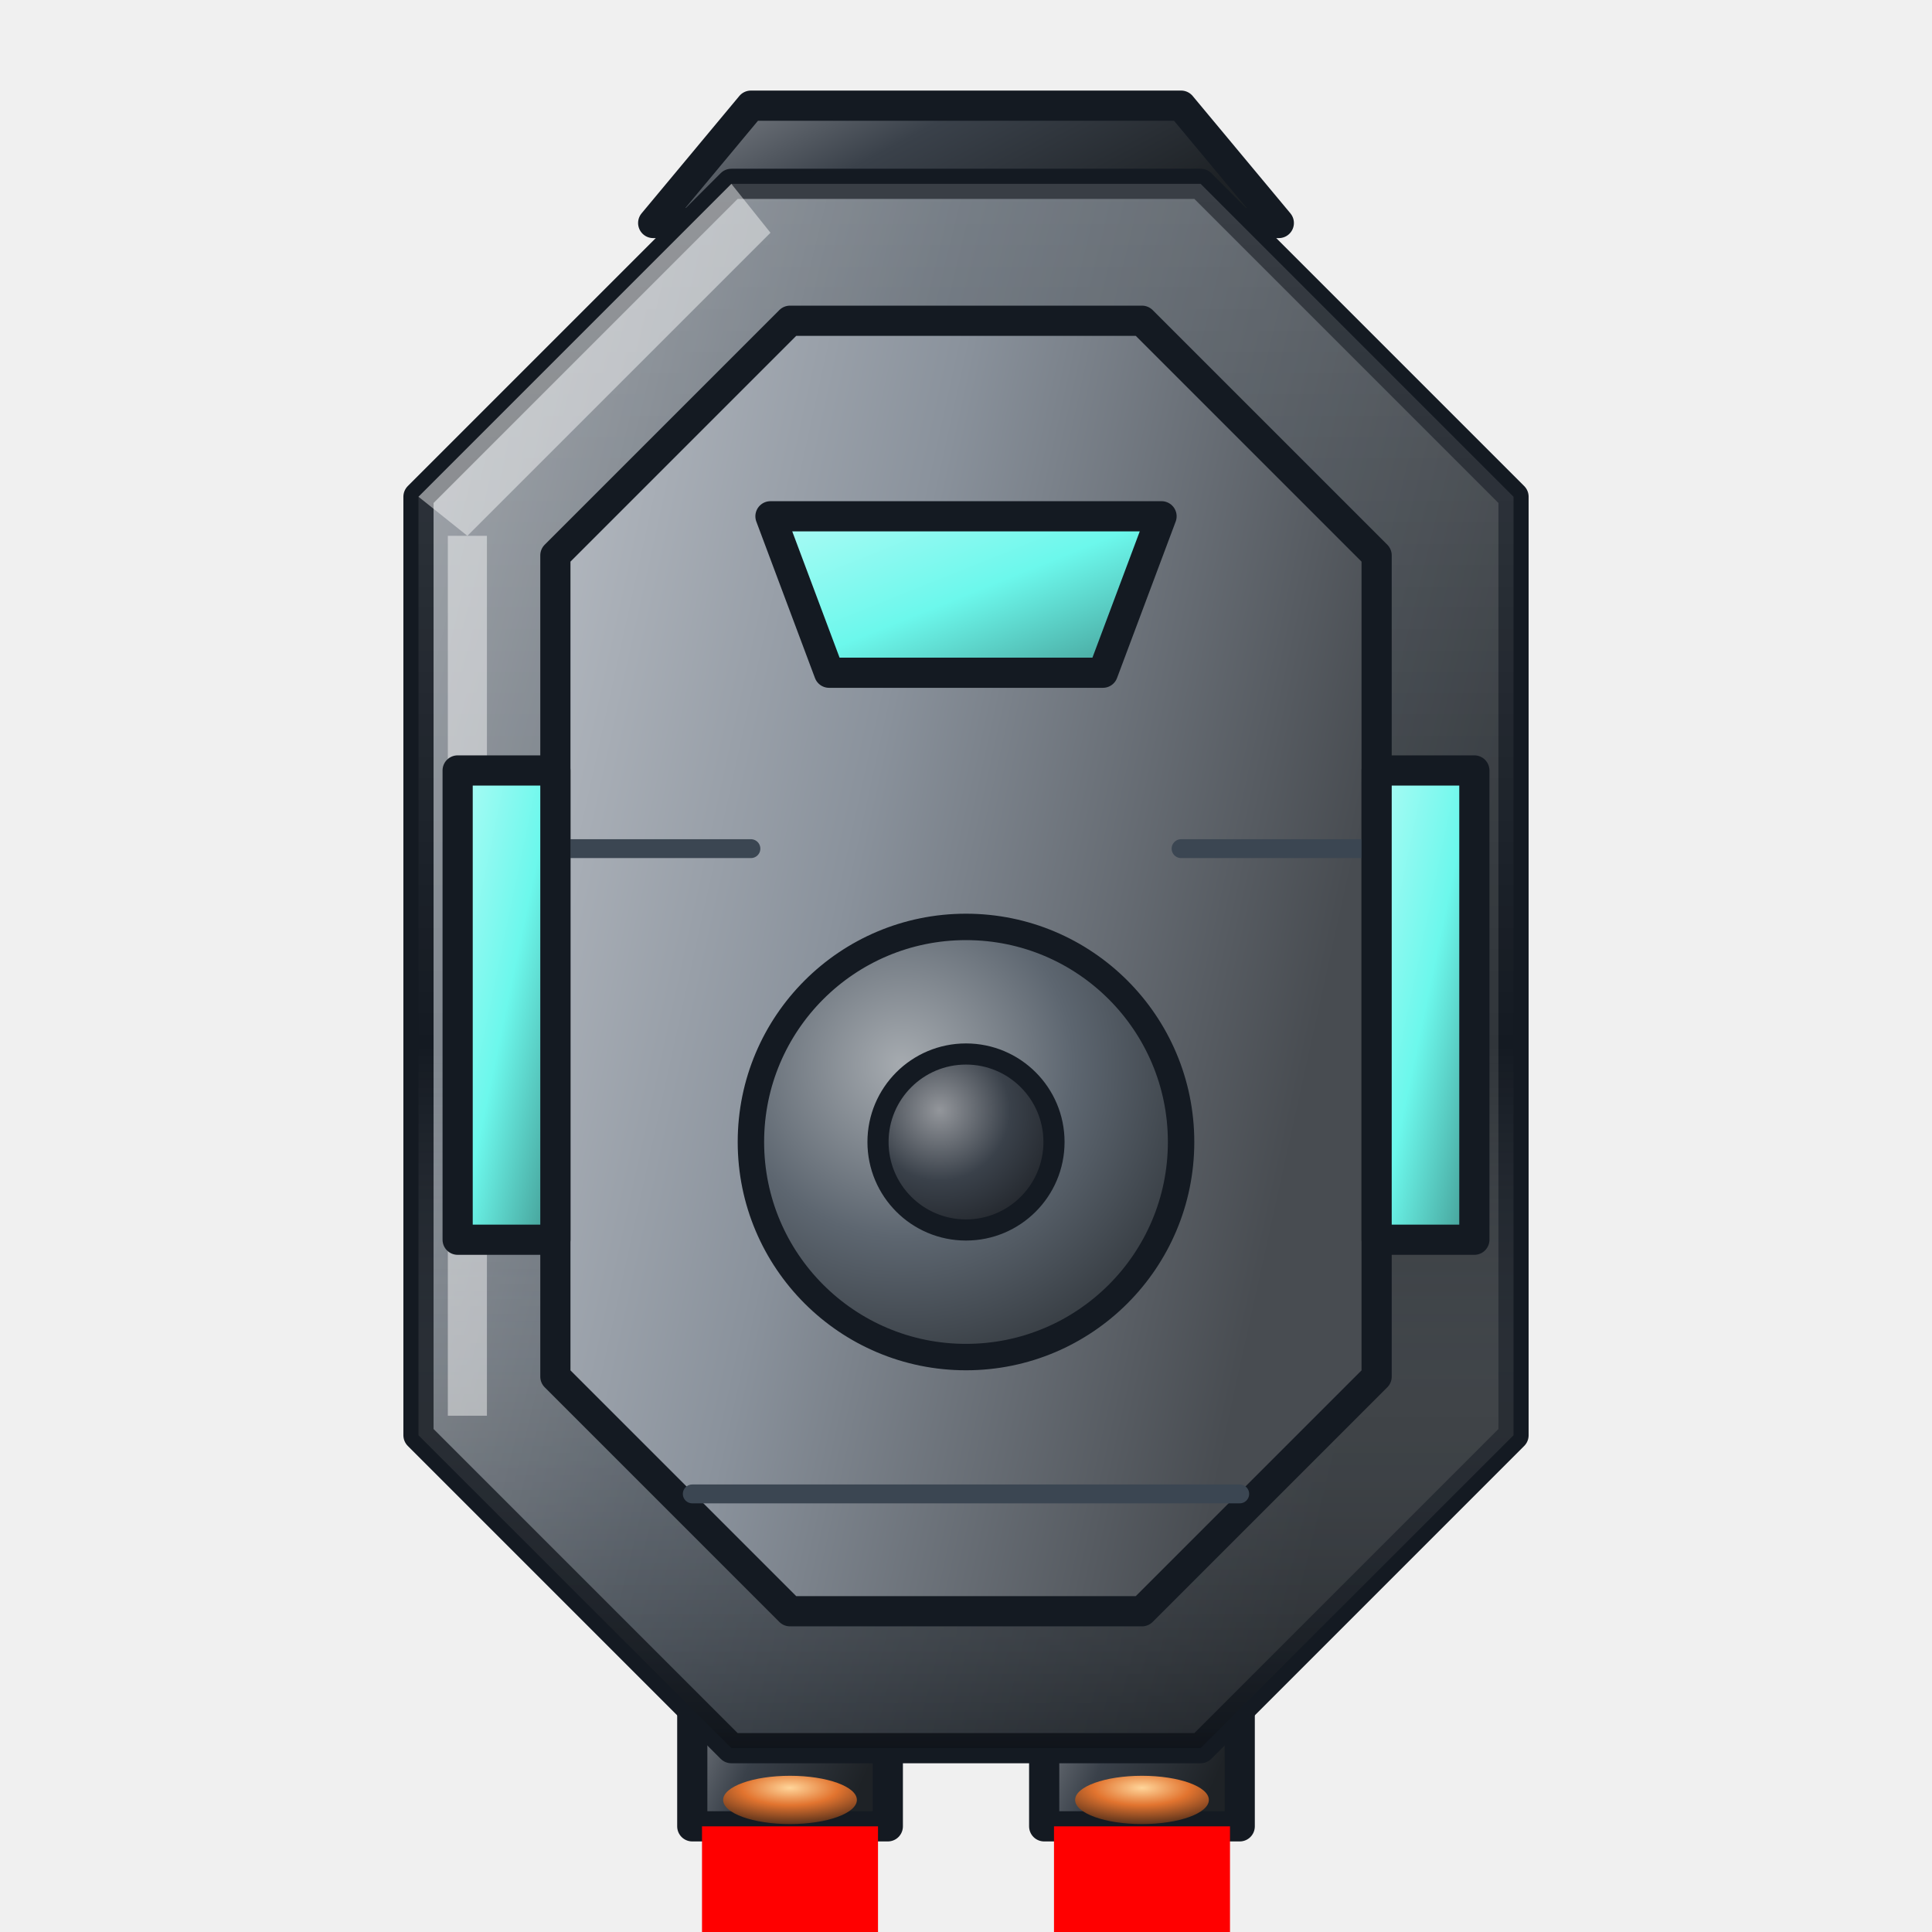
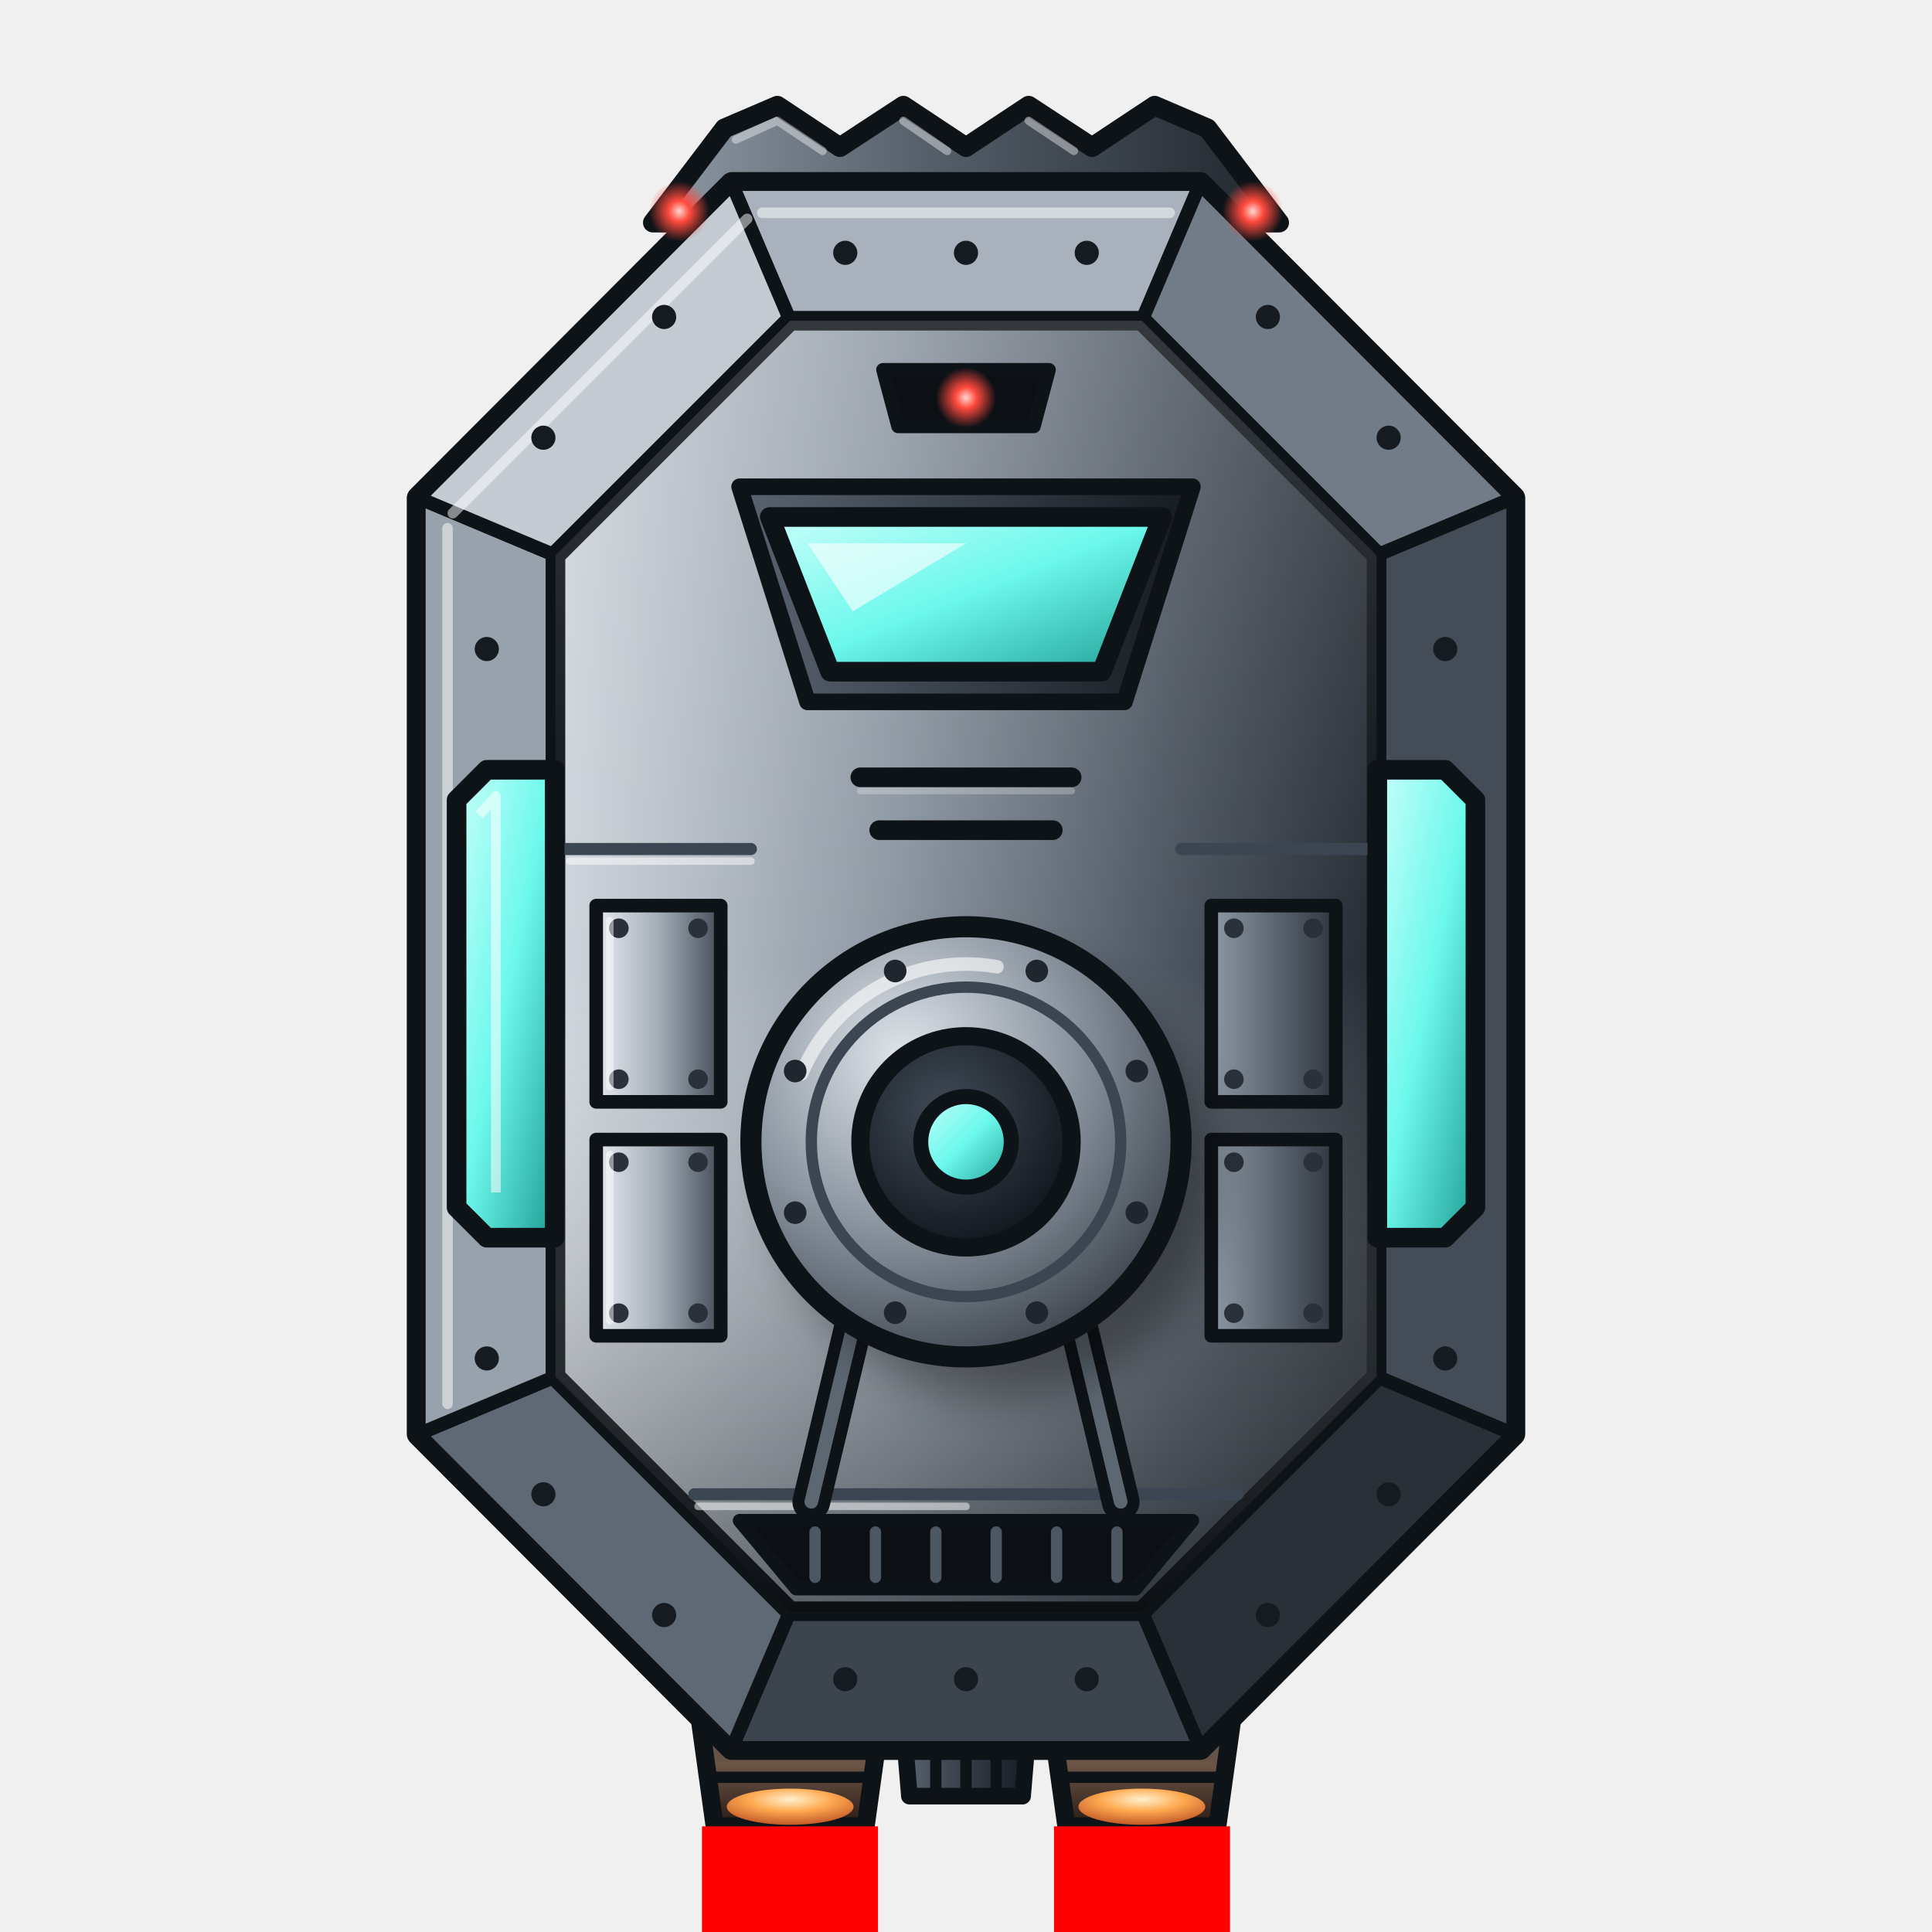
<svg xmlns="http://www.w3.org/2000/svg" viewBox="0 0 256 256">
  <defs>
-     <radialGradient id="glass" cx="0.35" cy="0.28" r="0.85">
-       <stop offset="0" stop-color="#8fd0f0" />
-       <stop offset="0.35" stop-color="#2f6a92" />
-       <stop offset="1" stop-color="#0b1824" />
-     </radialGradient>
-     <linearGradient id="shade" x1="0" y1="0" x2="0" y2="1">
+     <linearGradient id="body" x1="0" y1="0" x2="1" y2="0">
+       <stop offset="0" stop-color="#cfd5dc" />
+       <stop offset="0.4" stop-color="#8f99a4" />
+       <stop offset="0.75" stop-color="#4c5560" />
+       <stop offset="1" stop-color="#262c34" />
+     </linearGradient>
+     <linearGradient id="plate" x1="0" y1="0" x2="1" y2="0">
+       <stop offset="0" stop-color="#e6eaef" />
+       <stop offset="0.5" stop-color="#a3adb7" />
+       <stop offset="1" stop-color="#454e58" />
+     </linearGradient>
+     <linearGradient id="shadeV" x1="0" y1="0" x2="0" y2="1">
      <stop offset="0" stop-color="#ffffff" stop-opacity="0.16" />
-       <stop offset="0.55" stop-color="#ffffff" stop-opacity="0" />
-       <stop offset="1" stop-color="#05080c" stop-opacity="0.38" />
+       <stop offset="0.5" stop-color="#ffffff" stop-opacity="0" />
+       <stop offset="1" stop-color="#05080c" stop-opacity="0.45" />
    </linearGradient>
-     <radialGradient id="nozzle" cx="0.5" cy="0.25" r="0.9">
-       <stop offset="0" stop-color="#ffd59a" />
-       <stop offset="0.4" stop-color="#e2742f" />
+     <linearGradient id="dark" x1="0" y1="0" x2="1" y2="0">
+       <stop offset="0" stop-color="#5a6470" />
+       <stop offset="0.5" stop-color="#363e48" />
+       <stop offset="1" stop-color="#161b21" />
+     </linearGradient>
+     <linearGradient id="bell" x1="0" y1="0" x2="0" y2="1">
+       <stop offset="0" stop-color="#474e58" />
+       <stop offset="0.55" stop-color="#6a5445" />
      <stop offset="1" stop-color="#2a1a14" />
-     </radialGradient>
-     <linearGradient id="l3a414a" x1="0" y1="0" x2="1" y2="0.35">
-       <stop offset="0" stop-color="#85898f" />
-       <stop offset="0.45" stop-color="#3a414a" />
-       <stop offset="1" stop-color="#1e2226" />
    </linearGradient>
-     <linearGradient id="l5d6670" x1="0" y1="0" x2="1" y2="0.35">
-       <stop offset="0" stop-color="#9ba0a6" />
-       <stop offset="0.45" stop-color="#5d6670" />
-       <stop offset="1" stop-color="#30353a" />
-     </linearGradient>
-     <linearGradient id="l8a929c" x1="0" y1="0" x2="1" y2="0.35">
-       <stop offset="0" stop-color="#b6bbc2" />
-       <stop offset="0.45" stop-color="#8a929c" />
-       <stop offset="1" stop-color="#484c51" />
-     </linearGradient>
-     <radialGradient id="r5d6670" cx="0.35" cy="0.32" r="0.8">
-       <stop offset="0" stop-color="#a6abb0" />
-       <stop offset="0.5" stop-color="#5d6670" />
-       <stop offset="1" stop-color="#2e3338" />
-     </radialGradient>
-     <radialGradient id="r3a414a" cx="0.35" cy="0.32" r="0.8">
-       <stop offset="0" stop-color="#93969b" />
-       <stop offset="0.5" stop-color="#3a414a" />
-       <stop offset="1" stop-color="#1d2025" />
+     <radialGradient id="nozzle" cx="0.5" cy="0.3" r="0.8">
+       <stop offset="0" stop-color="#fff1cf" />
+       <stop offset="0.4" stop-color="#ffab52" />
+       <stop offset="1" stop-color="#b3431c" />
    </radialGradient>
    <linearGradient id="accent-fill" x1="0" y1="0" x2="1" y2="1">
-       <stop id="accent-light" offset="0" stop-color="#aefbf5" />
+       <stop id="accent-light" offset="0" stop-color="#c8fffa" />
      <stop id="accent-base" offset="0.5" stop-color="#6cf8ec" />
-       <stop id="accent-dark" offset="1" stop-color="#41958e" />
+       <stop id="accent-dark" offset="1" stop-color="#1f9c93" />
    </linearGradient>
+     <radialGradient id="lamp-red" cx="0.5" cy="0.5" r="0.5">
+       <stop offset="0" stop-color="#ffd6d0" />
+       <stop offset="0.35" stop-color="#ff4a3d" />
+       <stop offset="1" stop-color="#ff4a3d" stop-opacity="0" />
+     </radialGradient>
+     <filter id="soft" x="-30%" y="-30%" width="160%" height="160%">
+       <feGaussianBlur stdDeviation="3" />
+     </filter>
+     <linearGradient id="ram" x1="0" y1="0" x2="1" y2="0">
+       <stop offset="0" stop-color="#8f99a5" />
+       <stop offset="0.45" stop-color="#545e69" />
+       <stop offset="1" stop-color="#20262d" />
+     </linearGradient>
+     <linearGradient id="tile" x1="0" y1="0" x2="1" y2="0">
+       <stop offset="0" stop-color="#8f99a5" />
+       <stop offset="0.5" stop-color="#5d6772" />
+       <stop offset="1" stop-color="#2f363f" />
+     </linearGradient>
+     <radialGradient id="dome" cx="0.35" cy="0.3" r="0.8">
+       <stop offset="0" stop-color="#dfe4ea" />
+       <stop offset="0.5" stop-color="#8a949f" />
+       <stop offset="1" stop-color="#343b44" />
+     </radialGradient>
+     <radialGradient id="well" cx="0.4" cy="0.35" r="0.75">
+       <stop offset="0" stop-color="#414b57" />
+       <stop offset="1" stop-color="#0b1016" />
+     </radialGradient>
  </defs>
-   <g id="hull" stroke="#141a22" stroke-width="4" stroke-linejoin="round" stroke-linecap="round">
-     <path d="M99.5 14 L156.5 14 L169.45 29.55 L86.55 29.55 Z" fill="url(#l3a414a)" />
-     <rect x="91.73" y="221.27" width="25.91" height="20.73" fill="url(#l3a414a)" />
-     <rect x="138.36" y="221.27" width="25.91" height="20.73" fill="url(#l3a414a)" />
-     <path d="M96.91 24.36 L159.09 24.36 L200.55 65.82 L200.55 190.18 L159.09 231.64 L96.91 231.64 L55.45 190.18 L55.45 65.82 Z" fill="url(#l5d6670)" />
-     <path d="M96.91 24.36 L159.09 24.36 L200.55 65.82 L200.55 190.18 L159.09 231.64 L96.91 231.64 L55.45 190.18 L55.45 65.82 Z" fill="url(#shade)" stroke="none" />
-     <path d="M104.68 42.5 L151.32 42.5 L182.41 73.59 L182.41 182.41 L151.32 213.5 L104.68 213.5 L73.59 182.41 L73.59 73.59 Z" fill="url(#l8a929c)" />
-     <circle cx="128" cy="151.32" r="28.5" fill="url(#r5d6670)" stroke-width="3.5" />
-     <circle cx="128" cy="151.32" r="11.66" fill="url(#r3a414a)" stroke-width="2.8" />
-     <path d="M73.59 112.45 L99.5 112.45 M156.5 112.45 L182.41 112.45 M91.73 197.95 L164.27 197.95" fill="none" stroke="#3b4652" stroke-width="2.5" />
-     <path d="M55.45 65.82 L96.91 24.36 L102.09 30.84 L61.93 71 Z" fill="#ffffff" fill-opacity="0.45" stroke="none" />
-     <rect x="59.34" y="71" width="5.18" height="116.59" fill="#ffffff" fill-opacity="0.45" stroke="none" />
-     <ellipse cx="104.68" cy="238.5" rx="8.86" ry="3.2" fill="url(#nozzle)" stroke="none" />
-     <ellipse cx="151.32" cy="238.5" rx="8.86" ry="3.2" fill="url(#nozzle)" stroke="none" />
+   <g id="hull" stroke="#0e1318" stroke-width="3.2" stroke-linejoin="round" stroke-linecap="round">
+     <path d="M92.2 224 L117.2 224 L114.7 242 L94.7 242 Z" fill="url(#bell)" stroke-width="2.4" />
+     <path d="M163.8 224 L138.8 224 L141.3 242 L161.3 242 Z" fill="url(#bell)" stroke-width="2.4" />
+     <path d="M93.8 235.5 L115.6 235.5 M162.2 235.5 L140.4 235.5" fill="none" stroke-width="1.5" />
+     <ellipse cx="104.7" cy="239.4" rx="8.4" ry="2.4" fill="url(#nozzle)" stroke="none" />
+     <ellipse cx="151.3" cy="239.4" rx="8.4" ry="2.4" fill="url(#nozzle)" stroke="none" />
+     <path d="M119.5 226 L136.5 226 L135.5 238 L120.5 238 Z" fill="url(#dark)" stroke-width="2.2" />
+     <path d="M124 232.5 L124 237 M128 232.5 L128 237 M132 232.5 L132 237" fill="none" stroke-width="1.5" />
+     <path d="M86.5 29.5 L96 17 L103 14 L111.3 19.5 L119.7 14 L128 19.5 L136.3 14 L144.7 19.5 L153 14 L160 17 L169.5 29.5 Z" fill="url(#ram)" stroke-width="2.6" />
+     <path d="M97.5 18.5 L103 16 L109 20 M119.7 16 L125.5 20 M136.3 16 L142.3 20" fill="none" stroke="#ffffff" stroke-opacity="0.4" stroke-width="1.1" />
+     <path d="M97 24.4 L159 24.4 L200.5 66 L200.5 190 L159 231.6 L97 231.6 L55.5 190 L55.5 66 Z" fill="#4a535e" />
+     <path d="M97 24.4 L159 24.4 L151.3 42.5 L104.7 42.5 Z" fill="#a9b2bc" stroke-width="1.8" />
+     <path d="M159 24.4 L200.5 66 L182.4 73.6 L151.3 42.5 Z" fill="#727c88" stroke-width="1.8" />
+     <path d="M200.5 66 L200.5 190 L182.4 182.4 L182.4 73.6 Z" fill="#444d57" stroke-width="1.8" />
+     <path d="M200.5 190 L159 231.6 L151.3 213.5 L182.4 182.4 Z" fill="#293038" stroke-width="1.8" />
+     <path d="M159 231.6 L97 231.6 L104.7 213.5 L151.3 213.5 Z" fill="#3c444e" stroke-width="1.8" />
+     <path d="M97 231.6 L55.5 190 L73.6 182.4 L104.7 213.5 Z" fill="#5f6975" stroke-width="1.8" />
+     <path d="M55.5 190 L55.5 66 L73.6 73.6 L73.6 182.4 Z" fill="#98a2ad" stroke-width="1.8" />
+     <path d="M55.5 66 L97 24.4 L104.7 42.5 L73.6 73.6 Z" fill="#c4cbd3" stroke-width="1.8" />
+     <path d="M60 68 L99 29 M59.3 70 L59.3 186 M101 28.2 L155 28.2" fill="none" stroke="#ffffff" stroke-opacity="0.5" stroke-width="1.4" />
+     <g fill="#161b21" stroke="none">
+       <circle cx="112" cy="33.5" r="1.6" />
+       <circle cx="72" cy="58" r="1.6" />
+       <circle cx="88" cy="42" r="1.6" />
+       <circle cx="64.5" cy="86" r="1.6" />
+       <circle cx="64.5" cy="180" r="1.6" />
+       <circle cx="72" cy="198" r="1.6" />
+       <circle cx="88" cy="214" r="1.6" />
+       <circle cx="112" cy="222.5" r="1.6" />
+       <circle cx="144" cy="33.5" r="1.6" />
+       <circle cx="184" cy="58" r="1.6" />
+       <circle cx="168" cy="42" r="1.6" />
+       <circle cx="191.5" cy="86" r="1.6" />
+       <circle cx="191.5" cy="180" r="1.6" />
+       <circle cx="184" cy="198" r="1.6" />
+       <circle cx="168" cy="214" r="1.6" />
+       <circle cx="144" cy="222.5" r="1.6" />
+       <circle cx="128" cy="33.5" r="1.6" />
+       <circle cx="128" cy="222.5" r="1.6" />
+     </g>
+     <path d="M104.7 42.5 L151.3 42.5 L182.4 73.6 L182.4 182.4 L151.3 213.5 L104.7 213.5 L73.6 182.4 L73.6 73.6 Z" fill="url(#body)" stroke-width="2.6" />
+     <path d="M104.7 42.5 L151.3 42.5 L182.4 73.6 L182.4 182.4 L151.3 213.5 L104.7 213.5 L73.6 182.4 L73.6 73.6 Z" fill="url(#shadeV)" stroke="none" />
+     <path d="M75 112.5 L99.5 112.5 M181 112.5 L156.5 112.5 M92 198 L164 198" fill="none" stroke="#3b4652" stroke-width="1.6" />
+     <path d="M75.5 114.1 L99.5 114.1 M92.5 199.6 L128 199.6" fill="none" stroke="#ffffff" stroke-opacity="0.5" stroke-width="1" />
+     <path d="M117 49 L139 49 L137 56.5 L119 56.5 Z" fill="#0c1015" stroke-width="1.8" />
+     <path d="M98 64.5 L158 64.5 L149 93 L107 93 Z" fill="url(#dark)" stroke-width="2.2" />
+     <path d="M114 103 L142 103 M116.5 110 L139.5 110" fill="none" stroke-width="2.6" />
+     <path d="M114 104.8 L142 104.8" fill="none" stroke="#ffffff" stroke-opacity="0.25" stroke-width="0.9" />
+     <path d="M79 120 L95.5 120 L95.5 146 L79 146 Z M79 151 L95.5 151 L95.5 177 L79 177 Z" fill="url(#plate)" stroke-width="1.8" />
+     <path d="M177 120 L160.5 120 L160.5 146 L177 146 Z M177 151 L160.5 151 L160.5 177 L177 177 Z" fill="url(#tile)" stroke-width="1.8" />
+     <g fill="#2a313a" stroke="none">
+       <circle cx="82" cy="123" r="1.3" />
+       <circle cx="92.5" cy="123" r="1.3" />
+       <circle cx="82" cy="143" r="1.3" />
+       <circle cx="92.5" cy="143" r="1.3" />
+       <circle cx="82" cy="154" r="1.3" />
+       <circle cx="92.5" cy="154" r="1.3" />
+       <circle cx="82" cy="174" r="1.3" />
+       <circle cx="92.5" cy="174" r="1.3" />
+       <circle cx="174" cy="123" r="1.3" />
+       <circle cx="163.5" cy="123" r="1.3" />
+       <circle cx="174" cy="143" r="1.3" />
+       <circle cx="163.5" cy="143" r="1.3" />
+       <circle cx="174" cy="154" r="1.3" />
+       <circle cx="163.5" cy="154" r="1.3" />
+       <circle cx="174" cy="174" r="1.3" />
+       <circle cx="163.5" cy="174" r="1.3" />
+     </g>
+     <path d="M80.8 122 L80.8 144 M80.8 153 L80.8 175" fill="none" stroke="#ffffff" stroke-opacity="0.5" stroke-width="1" />
+     <path d="M98 201.5 L158 201.5 L150.5 210.5 L105.5 210.5 Z" fill="#0c1015" stroke-width="1.8" />
+     <path d="M108 203 L108 209 M116 203 L116 209 M124 203 L124 209 M132 203 L132 209 M140 203 L140 209 M148 203 L148 209" fill="none" stroke="#4d5763" stroke-width="1.5" />
+     <path d="M113 176 L107.5 199 M143 176 L148.5 199" fill="none" stroke-width="5" />
+     <path d="M113 176 L107.5 199 M143 176 L148.5 199" fill="none" stroke="#5d6772" stroke-width="1.8" />
+     <circle cx="132" cy="156" r="29" fill="#05080c" fill-opacity="0.35" stroke="none" filter="url(#soft)" />
+     <circle cx="128" cy="151.3" r="28.5" fill="url(#dome)" stroke-width="2.8" />
+     <circle cx="128" cy="151.3" r="20.5" fill="none" stroke="#3b4652" stroke-width="1.5" />
+     <path d="M106.2 142.3 A23.6 23.6 0 0 1 132.1 128.1" fill="none" stroke="#ffffff" stroke-opacity="0.6" stroke-width="1.8" />
+     <g fill="#20262d" stroke="none">
+       <circle cx="150.638" cy="160.684" r="1.5" />
+       <circle cx="137.383" cy="173.938" r="1.5" />
+       <circle cx="118.617" cy="173.938" r="1.5" />
+       <circle cx="105.362" cy="160.684" r="1.5" />
+       <circle cx="105.362" cy="141.917" r="1.5" />
+       <circle cx="118.617" cy="128.662" r="1.5" />
+       <circle cx="137.383" cy="128.662" r="1.5" />
+       <circle cx="150.638" cy="141.917" r="1.5" />
+     </g>
+     <circle cx="128" cy="151.3" r="14" fill="url(#well)" stroke-width="2.4" />
  </g>
-   <g id="accent" stroke="#141a22" stroke-width="4" stroke-linejoin="round" stroke-linecap="round">
-     <rect x="60.64" y="102.09" width="12.95" height="62.18" fill="url(#accent-fill)" />
-     <rect x="182.41" y="102.09" width="12.95" height="62.18" fill="url(#accent-fill)" />
-     <path d="M102.09 68.41 L153.91 68.41 L146.14 89.14 L109.86 89.14 Z" fill="url(#accent-fill)" />
+   <g id="accent" stroke="#0e1318" stroke-width="3.2" stroke-linejoin="round">
+     <path d="M60.5 106 L64.5 102 L73.5 102 L73.5 164 L64.5 164 L60.5 160 Z" fill="url(#accent-fill)" stroke-width="2.6" />
+     <path d="M195.5 106 L191.5 102 L182.5 102 L182.5 164 L191.5 164 L195.5 160 Z" fill="url(#accent-fill)" stroke-width="2.6" />
+     <path d="M63.5 108 L65.7 105.5 L65.7 158" fill="none" stroke="#ffffff" stroke-opacity="0.55" stroke-width="1.3" />
+     <path d="M102 68.5 L154 68.5 L146 89 L110 89 Z" fill="url(#accent-fill)" stroke-width="2.6" />
+     <path d="M107 72 L128 72 L113 81 Z" fill="#ffffff" fill-opacity="0.6" stroke="none" />
+     <circle cx="128" cy="151.3" r="6" fill="url(#accent-fill)" stroke-width="2" />
+   </g>
+   <g id="lamps">
+     <circle cx="128" cy="52.7" r="4" fill="url(#lamp-red)" />
+     <circle cx="90" cy="28" r="4" fill="url(#lamp-red)" />
+     <circle cx="166" cy="28" r="4" fill="url(#lamp-red)" />
  </g>
  <g id="anchors">
    <line id="flame-main-1" x1="104.68" y1="242" x2="104.68" y2="280.86" stroke="#ff0000" stroke-width="23.32" />
    <line id="flame-main-2" x1="151.32" y1="242" x2="151.32" y2="280.86" stroke="#ff0000" stroke-width="23.32" />
  </g>
</svg>
